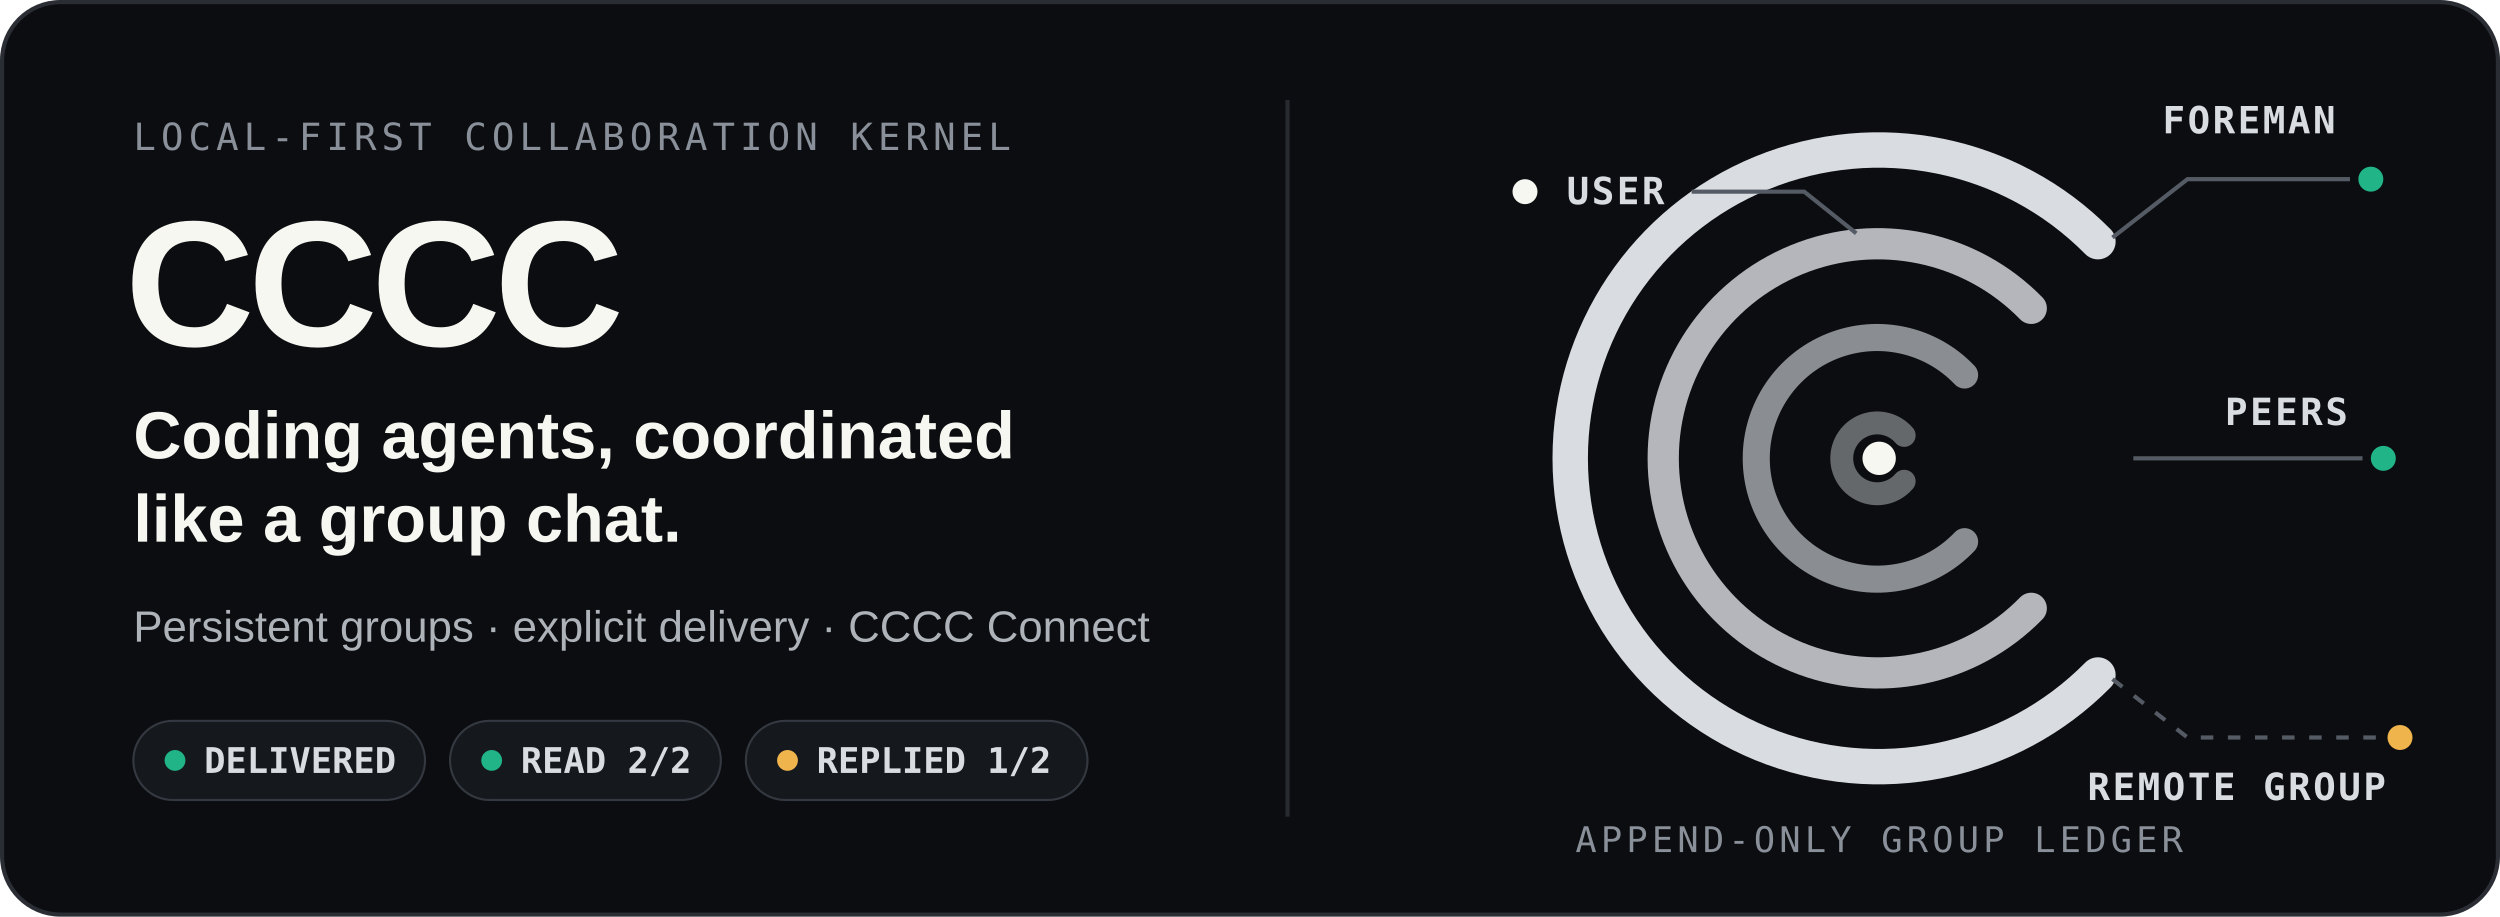
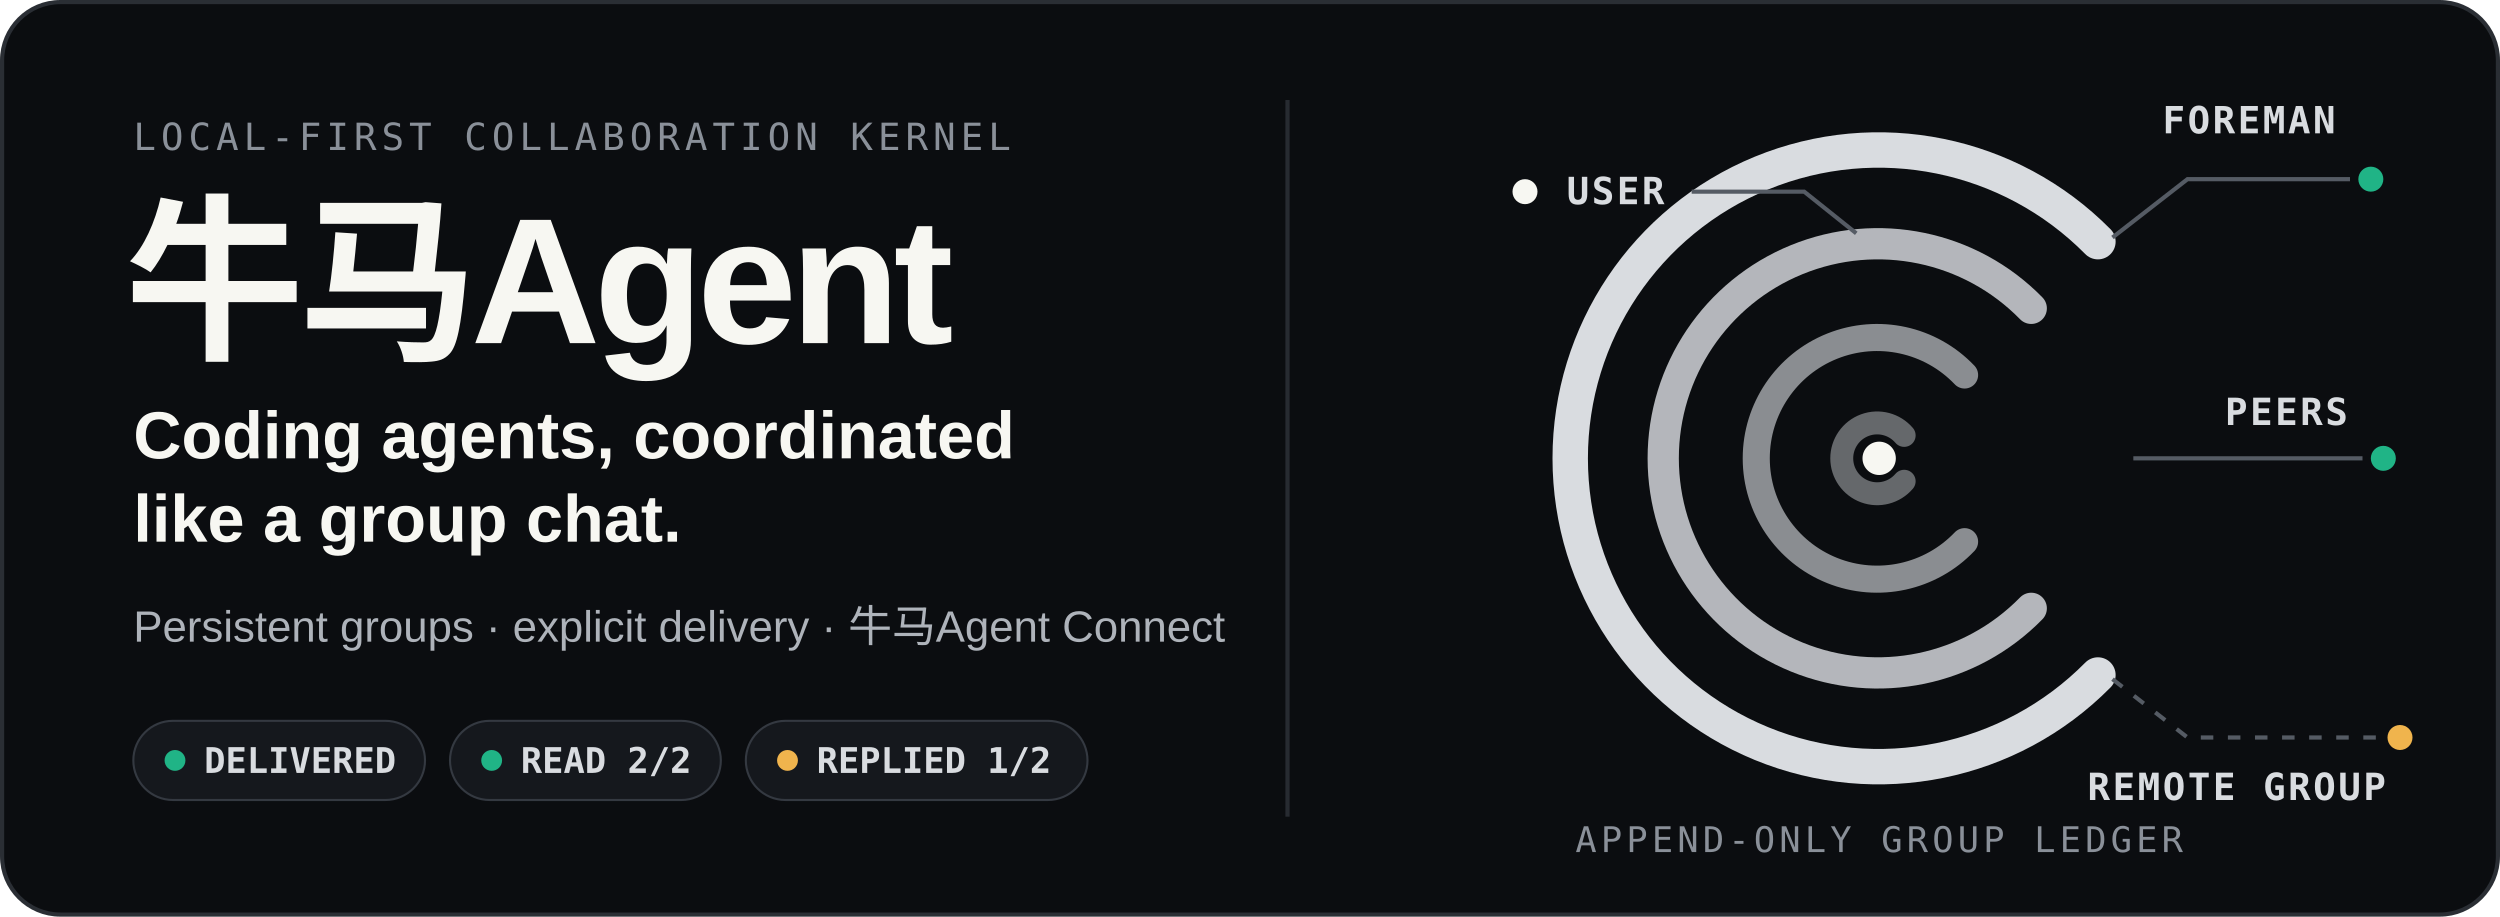
<svg xmlns="http://www.w3.org/2000/svg" width="100%" viewBox="0 0 1200 440" preserveAspectRatio="xMidYMid meet" role="img" aria-labelledby="title desc">
  <rect x="1" y="1" width="1198" height="438" rx="28" fill="#0B0D10" stroke="#2A2E34" stroke-width="2" />
  <path d="M618 48V392" stroke="#272B31" stroke-width="2" />
  <g font-family="ui-monospace, SFMono-Regular, Menlo, Consolas, monospace" font-size="18" letter-spacing="2.4" fill="#8A9099">
    <text x="64" y="72">LOCAL-FIRST COLLABORATION KERNEL</text>
  </g>
  <g font-family="-apple-system, BlinkMacSystemFont, 'Segoe UI', Arial, sans-serif">
-     <text x="60" y="166" fill="#F7F7F2" font-size="86" font-weight="760" letter-spacing="-3">CCCC</text>
+     <text x="60" y="166" fill="#F7F7F2" font-size="86" font-weight="760" letter-spacing="-3">牛马Agent</text>
    <text x="64" y="220" fill="#F7F7F2" font-size="32" font-weight="650">Coding agents, coordinated</text>
    <text x="64" y="260" fill="#F7F7F2" font-size="32" font-weight="650">like a group chat.</text>
-     <text x="64" y="308" fill="#AEB3BA" font-size="21">Persistent groups · explicit delivery · CCCC Connect</text>
+     <text x="64" y="308" fill="#AEB3BA" font-size="21">Persistent groups · explicit delivery · 牛马Agent Connect</text>
  </g>
  <g font-family="ui-monospace, SFMono-Regular, Menlo, Consolas, monospace" font-size="17" font-weight="600">
    <g transform="translate(64 346)">
      <rect width="140" height="38" rx="19" fill="#15181D" stroke="#343941" />
      <circle cx="20" cy="19" r="5" fill="#20B486" />
      <text x="34" y="25" fill="#D9DCE0">DELIVERED</text>
    </g>
    <g transform="translate(216 346)">
      <rect width="130" height="38" rx="19" fill="#15181D" stroke="#343941" />
      <circle cx="20" cy="19" r="5" fill="#20B486" />
      <text x="34" y="25" fill="#D9DCE0">READ 2/2</text>
    </g>
    <g transform="translate(358 346)">
      <rect width="164" height="38" rx="19" fill="#15181D" stroke="#343941" />
      <circle cx="20" cy="19" r="5" fill="#F0B44D" />
      <text x="34" y="25" fill="#D9DCE0">REPLIED 1/2</text>
    </g>
  </g>
  <g fill="none" stroke="#D9DCE0" stroke-linecap="round">
    <path d="M1007 324A148 148 0 1 1 1007 116" stroke-width="17" />
    <path d="M975 292A103 103 0 1 1 975 148" stroke-width="15" opacity=".82" />
    <path d="M943 260A58 58 0 1 1 943 180" stroke-width="13" opacity=".62" />
    <path d="M914 231A17 17 0 1 1 914 209" stroke-width="11" opacity=".44" />
  </g>
  <circle cx="902" cy="220" r="8" fill="#F7F7F2" />
  <g fill="none" stroke="#555B64" stroke-width="2">
    <path d="M812 92H866L891 112" />
    <path d="M1014 114L1050 86H1128" />
    <path d="M1024 220H1134" />
    <path d="M1014 326L1050 354H1142" stroke-dasharray="6 7" />
  </g>
  <g font-family="ui-monospace, SFMono-Regular, Menlo, Consolas, monospace" font-size="18" font-weight="650" letter-spacing="1.2">
    <circle cx="732" cy="92" r="6" fill="#F7F7F2" />
    <text x="752" y="98" fill="#D9DCE0">USER</text>
    <circle cx="1138" cy="86" r="6" fill="#20B486" />
    <text x="1038" y="64" fill="#D9DCE0">FOREMAN</text>
    <circle cx="1144" cy="220" r="6" fill="#20B486" />
    <text x="1068" y="204" fill="#D9DCE0">PEERS</text>
    <circle cx="1152" cy="354" r="6" fill="#F0B44D" />
    <text x="1002" y="384" fill="#D9DCE0">REMOTE GROUP</text>
  </g>
  <g font-family="ui-monospace, SFMono-Regular, Menlo, Consolas, monospace" text-anchor="middle">
    <text x="902" y="409" fill="#8A9099" font-size="17" letter-spacing="2">APPEND-ONLY GROUP LEDGER</text>
  </g>
</svg>
